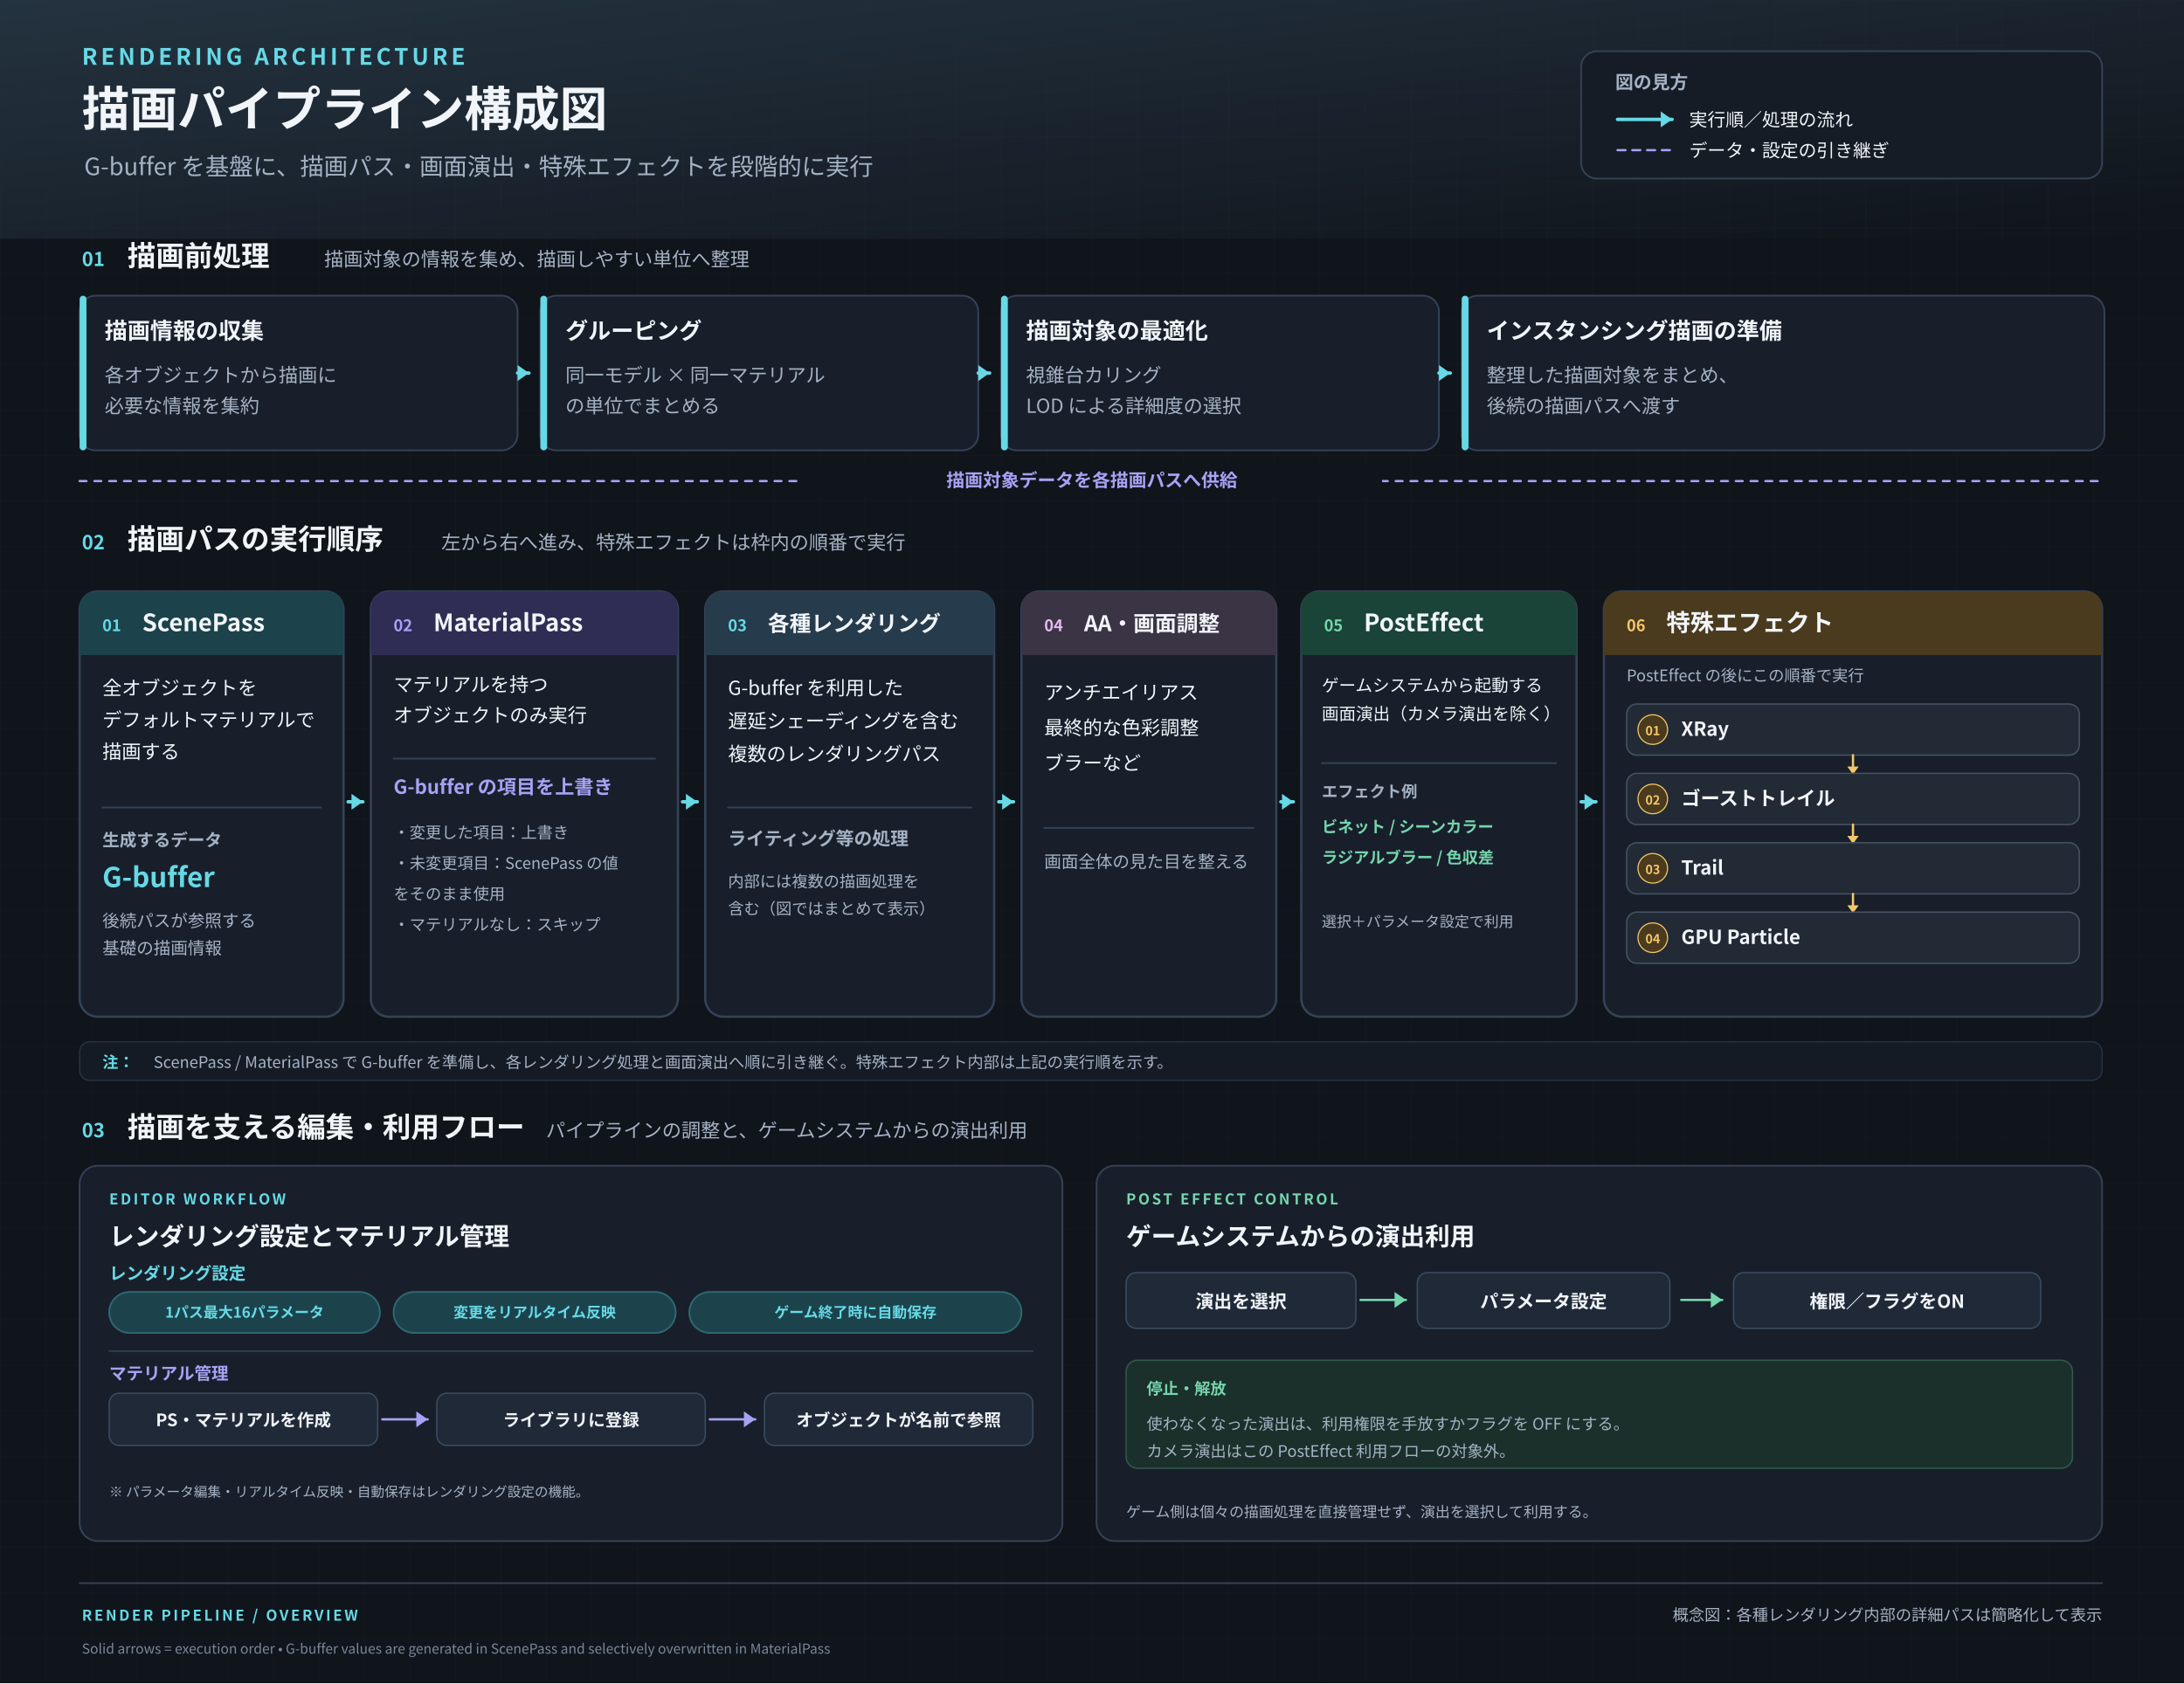
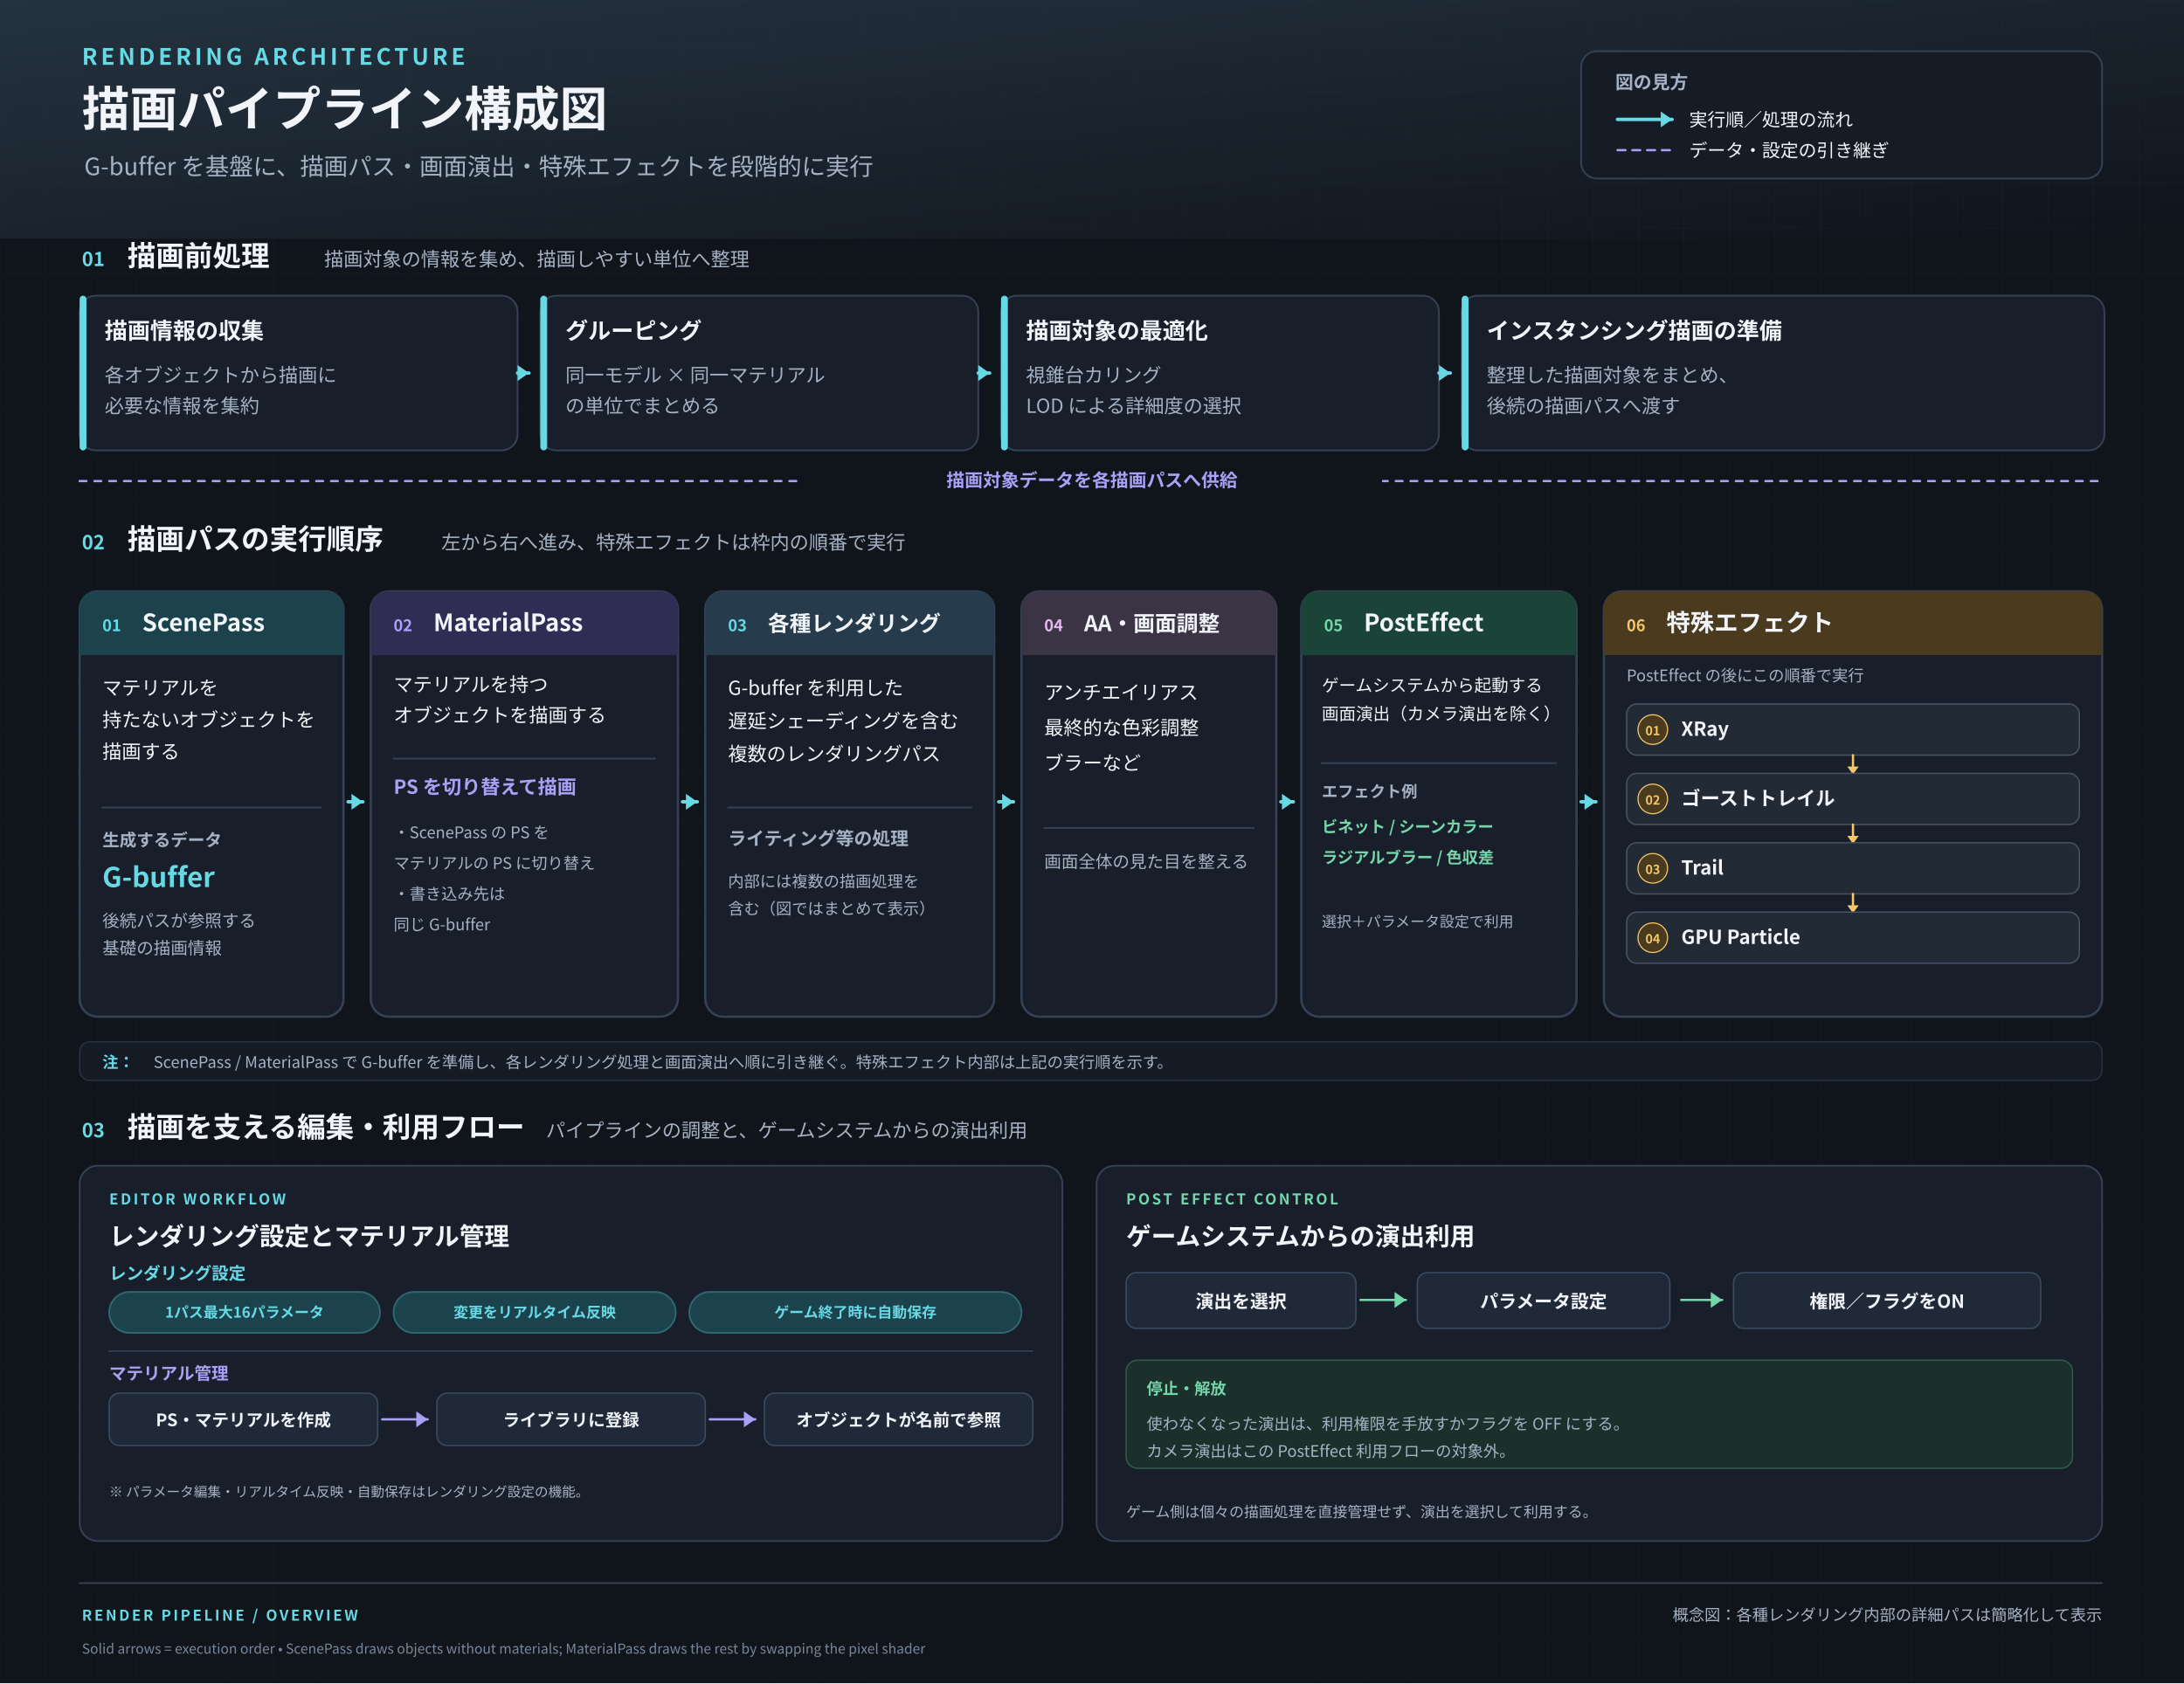
<svg xmlns="http://www.w3.org/2000/svg" width="1920" height="1480" viewBox="0 0 1920 1480">
  <defs>
    <linearGradient id="topGlow" x1="0" x2="1" y1="0" y2="1">
      <stop offset="0" stop-color="#243340" />
      <stop offset="1" stop-color="#10141B" />
    </linearGradient>
    <pattern id="grid" width="40" height="40" patternUnits="userSpaceOnUse">
      <path d="M40 0H0V40" fill="none" stroke="#26303D" stroke-width="1" />
    </pattern>
  </defs>
  <rect x="0" y="0" width="1920" height="1480" rx="0" fill="#10141B" stroke="#10141B" stroke-width="0" />
  <rect x="0" y="0" width="1920" height="210" fill="url(#topGlow)" />
  <rect x="0" y="0" width="1920" height="1480" fill="url(#grid)" opacity="0.22" />
  <text x="72" y="57" font-family="'Noto Sans CJK JP','Noto Sans JP',sans-serif" font-size="20" font-weight="700" fill="#66D9E5" text-anchor="start" letter-spacing="3">RENDERING ARCHITECTURE</text>
  <text x="72" y="111" font-family="'Noto Sans CJK JP','Noto Sans JP',sans-serif" font-size="42" font-weight="800" fill="#F1F5F9" text-anchor="start">描画パイプライン構成図</text>
  <text x="74" y="154" font-family="'Noto Sans CJK JP','Noto Sans JP',sans-serif" font-size="21" font-weight="400" fill="#A5B2C4" text-anchor="start">G-buffer を基盤に、描画パス・画面演出・特殊エフェクトを段階的に実行</text>
  <rect x="1390" y="45" width="458" height="112" rx="14" fill="#151C25" stroke="#354256" stroke-width="1.5" />
  <text x="1420" y="78" font-family="'Noto Sans CJK JP','Noto Sans JP',sans-serif" font-size="16" font-weight="600" fill="#A5B2C4" text-anchor="start">図の見方</text>
  <line x1="1422" y1="105" x2="1470" y2="105" stroke="#66D9E5" stroke-width="3" stroke-linecap="round" />
  <polygon points="1470.00,105.00 1460.00,98.00 1460.00,112.00" fill="#66D9E5" />
  <text x="1485" y="111" font-family="'Noto Sans CJK JP','Noto Sans JP',sans-serif" font-size="16" font-weight="500" fill="#F1F5F9" text-anchor="start">実行順／処理の流れ</text>
  <line x1="1422" y1="132" x2="1470" y2="132" stroke="#A9A1F6" stroke-width="2" stroke-linecap="round" stroke-dasharray="7 6" />
  <text x="1485" y="138" font-family="'Noto Sans CJK JP','Noto Sans JP',sans-serif" font-size="16" font-weight="500" fill="#F1F5F9" text-anchor="start">データ・設定の引き継ぎ</text>
  <text x="72" y="234" font-family="'Noto Sans CJK JP','Noto Sans JP',sans-serif" font-size="17" font-weight="800" fill="#66D9E5" text-anchor="start">01</text>
  <text x="112" y="234" font-family="'Noto Sans CJK JP','Noto Sans JP',sans-serif" font-size="25" font-weight="750" fill="#F1F5F9" text-anchor="start">描画前処理</text>
  <text x="285" y="234" font-family="'Noto Sans CJK JP','Noto Sans JP',sans-serif" font-size="17" font-weight="400" fill="#A5B2C4" text-anchor="start">描画対象の情報を集め、描画しやすい単位へ整理</text>
  <rect x="70" y="260" width="385" height="136" rx="14" fill="#181F2A" stroke="#354256" stroke-width="1.5" />
  <rect x="70" y="260" width="6" height="136" rx="3" fill="#66D9E5" />
  <text x="92" y="298" font-family="'Noto Sans CJK JP','Noto Sans JP',sans-serif" font-size="20" font-weight="700" fill="#F1F5F9" text-anchor="start">描画情報の収集</text>
  <text x="92" y="336" font-family="'Noto Sans CJK JP','Noto Sans JP',sans-serif" font-size="17" font-weight="400" fill="#A5B2C4" text-anchor="start">
    <tspan x="92" dy="0">各オブジェクトから描画に</tspan>
    <tspan x="92" dy="27">必要な情報を集約</tspan>
  </text>
  <rect x="475" y="260" width="385" height="136" rx="14" fill="#181F2A" stroke="#354256" stroke-width="1.5" />
  <rect x="475" y="260" width="6" height="136" rx="3" fill="#66D9E5" />
  <text x="497" y="298" font-family="'Noto Sans CJK JP','Noto Sans JP',sans-serif" font-size="20" font-weight="700" fill="#F1F5F9" text-anchor="start">グルーピング</text>
  <text x="497" y="336" font-family="'Noto Sans CJK JP','Noto Sans JP',sans-serif" font-size="17" font-weight="400" fill="#A5B2C4" text-anchor="start">
    <tspan x="497" dy="0">同一モデル × 同一マテリアル</tspan>
    <tspan x="497" dy="27">の単位でまとめる</tspan>
  </text>
  <rect x="880" y="260" width="385" height="136" rx="14" fill="#181F2A" stroke="#354256" stroke-width="1.5" />
  <rect x="880" y="260" width="6" height="136" rx="3" fill="#66D9E5" />
  <text x="902" y="298" font-family="'Noto Sans CJK JP','Noto Sans JP',sans-serif" font-size="20" font-weight="700" fill="#F1F5F9" text-anchor="start">描画対象の最適化</text>
  <text x="902" y="336" font-family="'Noto Sans CJK JP','Noto Sans JP',sans-serif" font-size="17" font-weight="400" fill="#A5B2C4" text-anchor="start">
    <tspan x="902" dy="0">視錐台カリング</tspan>
    <tspan x="902" dy="27">LOD による詳細度の選択</tspan>
  </text>
  <rect x="1285" y="260" width="565" height="136" rx="14" fill="#181F2A" stroke="#354256" stroke-width="1.5" />
  <rect x="1285" y="260" width="6" height="136" rx="3" fill="#66D9E5" />
  <text x="1307" y="298" font-family="'Noto Sans CJK JP','Noto Sans JP',sans-serif" font-size="20" font-weight="700" fill="#F1F5F9" text-anchor="start">インスタンシング描画の準備</text>
  <text x="1307" y="336" font-family="'Noto Sans CJK JP','Noto Sans JP',sans-serif" font-size="17" font-weight="400" fill="#A5B2C4" text-anchor="start">
    <tspan x="1307" dy="0">整理した描画対象をまとめ、</tspan>
    <tspan x="1307" dy="27">後続の描画パスへ渡す</tspan>
  </text>
  <line x1="455" y1="328.0" x2="465" y2="328.0" stroke="#66D9E5" stroke-width="3" stroke-linecap="round" />
  <polygon points="465.00,328.00 455.00,321.00 455.00,335.00" fill="#66D9E5" />
  <line x1="860" y1="328.0" x2="870" y2="328.0" stroke="#66D9E5" stroke-width="3" stroke-linecap="round" />
  <polygon points="870.00,328.00 860.00,321.00 860.00,335.00" fill="#66D9E5" />
  <line x1="1265" y1="328.0" x2="1275" y2="328.0" stroke="#66D9E5" stroke-width="3" stroke-linecap="round" />
  <polygon points="1275.00,328.00 1265.00,321.00 1265.00,335.00" fill="#66D9E5" />
  <line x1="70" y1="423" x2="1848" y2="423" stroke="#A9A1F6" stroke-width="2" stroke-linecap="round" stroke-dasharray="6 7" />
  <rect x="705" y="408" width="510" height="29" rx="8" fill="#10141B" stroke="#10141B" stroke-width="0" />
  <text x="960" y="428" font-family="'Noto Sans CJK JP','Noto Sans JP',sans-serif" font-size="16" font-weight="600" fill="#A9A1F6" text-anchor="middle">描画対象データを各描画パスへ供給</text>
  <text x="72" y="483" font-family="'Noto Sans CJK JP','Noto Sans JP',sans-serif" font-size="17" font-weight="800" fill="#66D9E5" text-anchor="start">02</text>
  <text x="112" y="483" font-family="'Noto Sans CJK JP','Noto Sans JP',sans-serif" font-size="25" font-weight="750" fill="#F1F5F9" text-anchor="start">描画パスの実行順序</text>
  <text x="388" y="483" font-family="'Noto Sans CJK JP','Noto Sans JP',sans-serif" font-size="17" font-weight="400" fill="#A5B2C4" text-anchor="start">左から右へ進み、特殊エフェクトは枠内の順番で実行</text>
  <line x1="306" y1="705" x2="319" y2="705" stroke="#66D9E5" stroke-width="3" stroke-linecap="round" />
  <polygon points="319.00,705.00 309.00,698.00 309.00,712.00" fill="#66D9E5" />
  <line x1="600" y1="705" x2="613" y2="705" stroke="#66D9E5" stroke-width="3" stroke-linecap="round" />
  <polygon points="613.00,705.00 603.00,698.00 603.00,712.00" fill="#66D9E5" />
  <line x1="878" y1="705" x2="891" y2="705" stroke="#66D9E5" stroke-width="3" stroke-linecap="round" />
  <polygon points="891.00,705.00 881.00,698.00 881.00,712.00" fill="#66D9E5" />
  <line x1="1126" y1="705" x2="1137" y2="705" stroke="#66D9E5" stroke-width="3" stroke-linecap="round" />
  <polygon points="1137.00,705.00 1127.00,698.00 1127.00,712.00" fill="#66D9E5" />
  <line x1="1390" y1="705" x2="1403" y2="705" stroke="#66D9E5" stroke-width="3" stroke-linecap="round" />
  <polygon points="1403.00,705.00 1393.00,698.00 1393.00,712.00" fill="#66D9E5" />
  <rect x="70" y="520" width="232" height="374" rx="16" fill="#181F2A" stroke="#354256" stroke-width="2" />
  <path d="M86 520 H286 Q302 520 302 536 V576 H70 V536 Q70 520 86 520" fill="#1C434C" />
  <text x="90" y="555" font-family="'Noto Sans CJK JP','Noto Sans JP',sans-serif" font-size="14" font-weight="800" fill="#66D9E5" text-anchor="start">01</text>
  <text x="125" y="555" font-family="'Noto Sans CJK JP','Noto Sans JP',sans-serif" font-size="21" font-weight="750" fill="#F1F5F9" text-anchor="start">ScenePass</text>
  <text x="90" y="611" font-family="'Noto Sans CJK JP','Noto Sans JP',sans-serif" font-size="17" font-weight="500" fill="#F1F5F9" text-anchor="start">
-     <tspan x="90" dy="0">全オブジェクトを</tspan>
-     <tspan x="90" dy="28">デフォルトマテリアルで</tspan>
+     <tspan x="90" dy="0">マテリアルを</tspan>
+     <tspan x="90" dy="28">持たないオブジェクトを</tspan>
    <tspan x="90" dy="28">描画する</tspan>
  </text>
  <line x1="90" y1="710" x2="282" y2="710" stroke="#354256" stroke-width="1.5" stroke-linecap="round" />
  <text x="90" y="744" font-family="'Noto Sans CJK JP','Noto Sans JP',sans-serif" font-size="15" font-weight="600" fill="#A5B2C4" text-anchor="start">生成するデータ</text>
  <text x="90" y="780" font-family="'Noto Sans CJK JP','Noto Sans JP',sans-serif" font-size="24" font-weight="800" fill="#66D9E5" text-anchor="start">G-buffer</text>
  <text x="90" y="815" font-family="'Noto Sans CJK JP','Noto Sans JP',sans-serif" font-size="15" font-weight="400" fill="#A5B2C4" text-anchor="start">
    <tspan x="90" dy="0">後続パスが参照する</tspan>
    <tspan x="90" dy="24">基礎の描画情報</tspan>
  </text>
  <rect x="326" y="520" width="270" height="374" rx="16" fill="#181F2A" stroke="#354256" stroke-width="2" />
  <path d="M342 520 H580 Q596 520 596 536 V576 H326 V536 Q326 520 342 520" fill="#302D55" />
  <text x="346" y="555" font-family="'Noto Sans CJK JP','Noto Sans JP',sans-serif" font-size="14" font-weight="800" fill="#A9A1F6" text-anchor="start">02</text>
  <text x="381" y="555" font-family="'Noto Sans CJK JP','Noto Sans JP',sans-serif" font-size="21" font-weight="750" fill="#F1F5F9" text-anchor="start">MaterialPass</text>
  <text x="346" y="608" font-family="'Noto Sans CJK JP','Noto Sans JP',sans-serif" font-size="17" font-weight="500" fill="#F1F5F9" text-anchor="start">
    <tspan x="346" dy="0">マテリアルを持つ</tspan>
-     <tspan x="346" dy="27">オブジェクトのみ実行</tspan>
+     <tspan x="346" dy="27">オブジェクトを描画する</tspan>
  </text>
  <line x1="346" y1="667" x2="576" y2="667" stroke="#354256" stroke-width="1.5" stroke-linecap="round" />
-   <text x="346" y="698" font-family="'Noto Sans CJK JP','Noto Sans JP',sans-serif" font-size="17" font-weight="700" fill="#A9A1F6" text-anchor="start">G-buffer の項目を上書き</text>
+   <text x="346" y="698" font-family="'Noto Sans CJK JP','Noto Sans JP',sans-serif" font-size="17" font-weight="700" fill="#A9A1F6" text-anchor="start">PS を切り替えて描画</text>
  <text x="346" y="737" font-family="'Noto Sans CJK JP','Noto Sans JP',sans-serif" font-size="14" font-weight="400" fill="#A5B2C4" text-anchor="start">
-     <tspan x="346" dy="0">・変更した項目：上書き</tspan>
-     <tspan x="346" dy="27">・未変更項目：ScenePass の値</tspan>
-     <tspan x="346" dy="27">　をそのまま使用</tspan>
-     <tspan x="346" dy="27">・マテリアルなし：スキップ</tspan>
+     <tspan x="346" dy="0">・ScenePass の PS を</tspan>
+     <tspan x="346" dy="27">　マテリアルの PS に切り替え</tspan>
+     <tspan x="346" dy="27">・書き込み先は</tspan>
+     <tspan x="346" dy="27">　同じ G-buffer</tspan>
  </text>
  <rect x="620" y="520" width="254" height="374" rx="16" fill="#181F2A" stroke="#354256" stroke-width="2" />
  <path d="M636 520 H858 Q874 520 874 536 V576 H620 V536 Q620 520 636 520" fill="#263B4B" />
  <text x="640" y="555" font-family="'Noto Sans CJK JP','Noto Sans JP',sans-serif" font-size="14" font-weight="800" fill="#66D9E5" text-anchor="start">03</text>
  <text x="675" y="555" font-family="'Noto Sans CJK JP','Noto Sans JP',sans-serif" font-size="19" font-weight="750" fill="#F1F5F9" text-anchor="start">各種レンダリング</text>
  <text x="640" y="611" font-family="'Noto Sans CJK JP','Noto Sans JP',sans-serif" font-size="17" font-weight="500" fill="#F1F5F9" text-anchor="start">
    <tspan x="640" dy="0">G-buffer を利用した</tspan>
    <tspan x="640" dy="29">遅延シェーディングを含む</tspan>
    <tspan x="640" dy="29">複数のレンダリングパス</tspan>
  </text>
  <line x1="640" y1="710" x2="854" y2="710" stroke="#354256" stroke-width="1.5" stroke-linecap="round" />
  <text x="640" y="743" font-family="'Noto Sans CJK JP','Noto Sans JP',sans-serif" font-size="16" font-weight="600" fill="#A5B2C4" text-anchor="start">ライティング等の処理</text>
  <text x="640" y="780" font-family="'Noto Sans CJK JP','Noto Sans JP',sans-serif" font-size="14" font-weight="400" fill="#A5B2C4" text-anchor="start">
    <tspan x="640" dy="0">内部には複数の描画処理を</tspan>
    <tspan x="640" dy="24">含む（図ではまとめて表示）</tspan>
  </text>
  <rect x="898" y="520" width="224" height="374" rx="16" fill="#181F2A" stroke="#354256" stroke-width="2" />
  <path d="M914 520 H1106 Q1122 520 1122 536 V576 H898 V536 Q898 520 914 520" fill="#3B3444" />
  <text x="918" y="555" font-family="'Noto Sans CJK JP','Noto Sans JP',sans-serif" font-size="14" font-weight="800" fill="#E6B9F3" text-anchor="start">04</text>
  <text x="953" y="555" font-family="'Noto Sans CJK JP','Noto Sans JP',sans-serif" font-size="19" font-weight="750" fill="#F1F5F9" text-anchor="start">AA・画面調整</text>
  <text x="918" y="615" font-family="'Noto Sans CJK JP','Noto Sans JP',sans-serif" font-size="17" font-weight="500" fill="#F1F5F9" text-anchor="start">
    <tspan x="918" dy="0">アンチエイリアス</tspan>
    <tspan x="918" dy="31">最終的な色彩調整</tspan>
    <tspan x="918" dy="31">ブラーなど</tspan>
  </text>
  <line x1="918" y1="728" x2="1102" y2="728" stroke="#354256" stroke-width="1.5" stroke-linecap="round" />
  <text x="918" y="763" font-family="'Noto Sans CJK JP','Noto Sans JP',sans-serif" font-size="15" font-weight="500" fill="#A5B2C4" text-anchor="start">画面全体の見た目を整える</text>
  <rect x="1144" y="520" width="242" height="374" rx="16" fill="#181F2A" stroke="#354256" stroke-width="2" />
  <path d="M1160 520 H1370 Q1386 520 1386 536 V576 H1144 V536 Q1144 520 1160 520" fill="#1B4438" />
  <text x="1164" y="555" font-family="'Noto Sans CJK JP','Noto Sans JP',sans-serif" font-size="14" font-weight="800" fill="#75D6AC" text-anchor="start">05</text>
  <text x="1199" y="555" font-family="'Noto Sans CJK JP','Noto Sans JP',sans-serif" font-size="21" font-weight="750" fill="#F1F5F9" text-anchor="start">PostEffect</text>
  <text x="1162" y="608" font-family="'Noto Sans CJK JP','Noto Sans JP',sans-serif" font-size="15" font-weight="500" fill="#F1F5F9" text-anchor="start">
    <tspan x="1162" dy="0">ゲームシステムから起動する</tspan>
    <tspan x="1162" dy="25">画面演出（カメラ演出を除く）</tspan>
  </text>
  <line x1="1162" y1="671" x2="1368" y2="671" stroke="#354256" stroke-width="1.5" stroke-linecap="round" />
  <text x="1162" y="701" font-family="'Noto Sans CJK JP','Noto Sans JP',sans-serif" font-size="14" font-weight="600" fill="#A5B2C4" text-anchor="start">エフェクト例</text>
  <text x="1162" y="732" font-family="'Noto Sans CJK JP','Noto Sans JP',sans-serif" font-size="14" font-weight="600" fill="#75D6AC" text-anchor="start">
    <tspan x="1162" dy="0">ビネット / シーンカラー</tspan>
    <tspan x="1162" dy="27">ラジアルブラー / 色収差</tspan>
  </text>
  <text x="1162" y="815" font-family="'Noto Sans CJK JP','Noto Sans JP',sans-serif" font-size="13" font-weight="400" fill="#A5B2C4" text-anchor="start">選択＋パラメータ設定で利用</text>
  <rect x="1410" y="520" width="438" height="374" rx="16" fill="#181F2A" stroke="#354256" stroke-width="2" />
  <path d="M1426 520 H1832 Q1848 520 1848 536 V576 H1410 V536 Q1410 520 1426 520" fill="#4A3A1E" />
  <text x="1430" y="555" font-family="'Noto Sans CJK JP','Noto Sans JP',sans-serif" font-size="14" font-weight="800" fill="#F4C76A" text-anchor="start">06</text>
  <text x="1465" y="555" font-family="'Noto Sans CJK JP','Noto Sans JP',sans-serif" font-size="21" font-weight="750" fill="#F1F5F9" text-anchor="start">特殊エフェクト</text>
  <text x="1430" y="599" font-family="'Noto Sans CJK JP','Noto Sans JP',sans-serif" font-size="14" font-weight="500" fill="#A5B2C4" text-anchor="start">PostEffect の後にこの順番で実行</text>
  <rect x="1430" y="619" width="398" height="45" rx="9" fill="#222A35" stroke="#465164" stroke-width="1.2" />
  <circle cx="1453" cy="641.5" r="13" fill="#4A3A1E" stroke="#F4C76A" stroke-width="1" />
  <text x="1453" y="646.5" font-family="'Noto Sans CJK JP','Noto Sans JP',sans-serif" font-size="11" font-weight="800" fill="#F4C76A" text-anchor="middle">01</text>
  <text x="1478" y="647" font-family="'Noto Sans CJK JP','Noto Sans JP',sans-serif" font-size="17" font-weight="600" fill="#F1F5F9" text-anchor="start">XRay</text>
  <line x1="1629.0" y1="664" x2="1629.0" y2="678" stroke="#F4C76A" stroke-width="2" stroke-linecap="round" />
  <polygon points="1629.0,681 1624.0,674 1634.0,674" fill="#F4C76A" />
  <rect x="1430" y="680" width="398" height="45" rx="9" fill="#222A35" stroke="#465164" stroke-width="1.2" />
  <circle cx="1453" cy="702.5" r="13" fill="#4A3A1E" stroke="#F4C76A" stroke-width="1" />
  <text x="1453" y="707.5" font-family="'Noto Sans CJK JP','Noto Sans JP',sans-serif" font-size="11" font-weight="800" fill="#F4C76A" text-anchor="middle">02</text>
  <text x="1478" y="708" font-family="'Noto Sans CJK JP','Noto Sans JP',sans-serif" font-size="17" font-weight="600" fill="#F1F5F9" text-anchor="start">ゴーストトレイル</text>
  <line x1="1629.0" y1="725" x2="1629.0" y2="739" stroke="#F4C76A" stroke-width="2" stroke-linecap="round" />
  <polygon points="1629.0,742 1624.0,735 1634.0,735" fill="#F4C76A" />
  <rect x="1430" y="741" width="398" height="45" rx="9" fill="#222A35" stroke="#465164" stroke-width="1.2" />
  <circle cx="1453" cy="763.5" r="13" fill="#4A3A1E" stroke="#F4C76A" stroke-width="1" />
  <text x="1453" y="768.5" font-family="'Noto Sans CJK JP','Noto Sans JP',sans-serif" font-size="11" font-weight="800" fill="#F4C76A" text-anchor="middle">03</text>
  <text x="1478" y="769" font-family="'Noto Sans CJK JP','Noto Sans JP',sans-serif" font-size="17" font-weight="600" fill="#F1F5F9" text-anchor="start">Trail</text>
  <line x1="1629.0" y1="786" x2="1629.0" y2="800" stroke="#F4C76A" stroke-width="2" stroke-linecap="round" />
  <polygon points="1629.0,803 1624.0,796 1634.0,796" fill="#F4C76A" />
  <rect x="1430" y="802" width="398" height="45" rx="9" fill="#222A35" stroke="#465164" stroke-width="1.2" />
  <circle cx="1453" cy="824.5" r="13" fill="#4A3A1E" stroke="#F4C76A" stroke-width="1" />
  <text x="1453" y="829.5" font-family="'Noto Sans CJK JP','Noto Sans JP',sans-serif" font-size="11" font-weight="800" fill="#F4C76A" text-anchor="middle">04</text>
  <text x="1478" y="830" font-family="'Noto Sans CJK JP','Noto Sans JP',sans-serif" font-size="17" font-weight="600" fill="#F1F5F9" text-anchor="start">GPU Particle</text>
  <rect x="70" y="916" width="1778" height="34" rx="9" fill="#141B24" stroke="#293646" stroke-width="1" />
  <text x="90" y="939" font-family="'Noto Sans CJK JP','Noto Sans JP',sans-serif" font-size="14" font-weight="700" fill="#66D9E5" text-anchor="start">注：</text>
  <text x="135" y="939" font-family="'Noto Sans CJK JP','Noto Sans JP',sans-serif" font-size="14" font-weight="400" fill="#A5B2C4" text-anchor="start">ScenePass / MaterialPass で G-buffer を準備し、各レンダリング処理と画面演出へ順に引き継ぐ。特殊エフェクト内部は上記の実行順を示す。</text>
  <text x="72" y="1000" font-family="'Noto Sans CJK JP','Noto Sans JP',sans-serif" font-size="17" font-weight="800" fill="#66D9E5" text-anchor="start">03</text>
  <text x="112" y="1000" font-family="'Noto Sans CJK JP','Noto Sans JP',sans-serif" font-size="25" font-weight="750" fill="#F1F5F9" text-anchor="start">描画を支える編集・利用フロー</text>
  <text x="480" y="1000" font-family="'Noto Sans CJK JP','Noto Sans JP',sans-serif" font-size="17" font-weight="400" fill="#A5B2C4" text-anchor="start">パイプラインの調整と、ゲームシステムからの演出利用</text>
  <rect x="70" y="1025" width="864" height="330" rx="16" fill="#181F2A" stroke="#354256" stroke-width="1.5" />
  <text x="96" y="1059" font-family="'Noto Sans CJK JP','Noto Sans JP',sans-serif" font-size="13" font-weight="800" fill="#66D9E5" text-anchor="start" letter-spacing="2">EDITOR WORKFLOW</text>
  <text x="96" y="1095" font-family="'Noto Sans CJK JP','Noto Sans JP',sans-serif" font-size="22" font-weight="750" fill="#F1F5F9" text-anchor="start">レンダリング設定とマテリアル管理</text>
  <text x="96" y="1125" font-family="'Noto Sans CJK JP','Noto Sans JP',sans-serif" font-size="15" font-weight="700" fill="#66D9E5" text-anchor="start">レンダリング設定</text>
  <rect x="96" y="1136" width="238" height="36" rx="18.0" fill="#1C434C" stroke="#2F6871" stroke-width="1.5" />
  <text x="215.0" y="1158.55" font-family="'Noto Sans CJK JP','Noto Sans JP',sans-serif" font-size="13" font-weight="600" fill="#66D9E5" text-anchor="middle">1パス最大16パラメータ</text>
  <rect x="346" y="1136" width="248" height="36" rx="18.0" fill="#1C434C" stroke="#2F6871" stroke-width="1.5" />
  <text x="470.0" y="1158.55" font-family="'Noto Sans CJK JP','Noto Sans JP',sans-serif" font-size="13" font-weight="600" fill="#66D9E5" text-anchor="middle">変更をリアルタイム反映</text>
  <rect x="606" y="1136" width="292" height="36" rx="18.0" fill="#1C434C" stroke="#2F6871" stroke-width="1.5" />
  <text x="752.0" y="1158.55" font-family="'Noto Sans CJK JP','Noto Sans JP',sans-serif" font-size="13" font-weight="600" fill="#66D9E5" text-anchor="middle">ゲーム終了時に自動保存</text>
  <line x1="96" y1="1188" x2="908" y2="1188" stroke="#354256" stroke-width="1.2" stroke-linecap="round" />
  <text x="96" y="1213" font-family="'Noto Sans CJK JP','Noto Sans JP',sans-serif" font-size="15" font-weight="700" fill="#A9A1F6" text-anchor="start">マテリアル管理</text>
  <rect x="96" y="1225" width="236" height="46" rx="9" fill="#202938" stroke="#3B4B60" stroke-width="1.2" />
  <text x="214.0" y="1254" font-family="'Noto Sans CJK JP','Noto Sans JP',sans-serif" font-size="15" font-weight="600" fill="#F1F5F9" text-anchor="middle">PS・マテリアルを作成</text>
  <rect x="384" y="1225" width="236" height="46" rx="9" fill="#202938" stroke="#3B4B60" stroke-width="1.2" />
  <text x="502.0" y="1254" font-family="'Noto Sans CJK JP','Noto Sans JP',sans-serif" font-size="15" font-weight="600" fill="#F1F5F9" text-anchor="middle">ライブラリに登録</text>
  <rect x="672" y="1225" width="236" height="46" rx="9" fill="#202938" stroke="#3B4B60" stroke-width="1.2" />
  <text x="790.0" y="1254" font-family="'Noto Sans CJK JP','Noto Sans JP',sans-serif" font-size="15" font-weight="600" fill="#F1F5F9" text-anchor="middle">オブジェクトが名前で参照</text>
  <line x1="336" y1="1248" x2="376" y2="1248" stroke="#A9A1F6" stroke-width="2" stroke-linecap="round" />
  <polygon points="376.00,1248.00 366.00,1241.00 366.00,1255.00" fill="#A9A1F6" />
  <line x1="624" y1="1248" x2="664" y2="1248" stroke="#A9A1F6" stroke-width="2" stroke-linecap="round" />
  <polygon points="664.00,1248.00 654.00,1241.00 654.00,1255.00" fill="#A9A1F6" />
  <text x="96" y="1316" font-family="'Noto Sans CJK JP','Noto Sans JP',sans-serif" font-size="12" font-weight="400" fill="#A5B2C4" text-anchor="start">※ パラメータ編集・リアルタイム反映・自動保存はレンダリング設定の機能。</text>
  <rect x="964" y="1025" width="884" height="330" rx="16" fill="#181F2A" stroke="#354256" stroke-width="1.5" />
  <text x="990" y="1059" font-family="'Noto Sans CJK JP','Noto Sans JP',sans-serif" font-size="13" font-weight="800" fill="#75D6AC" text-anchor="start" letter-spacing="2">POST EFFECT CONTROL</text>
  <text x="990" y="1095" font-family="'Noto Sans CJK JP','Noto Sans JP',sans-serif" font-size="22" font-weight="750" fill="#F1F5F9" text-anchor="start">ゲームシステムからの演出利用</text>
  <rect x="990" y="1119" width="202" height="49" rx="9" fill="#202938" stroke="#3B4B60" stroke-width="1.2" />
  <text x="1091.0" y="1150" font-family="'Noto Sans CJK JP','Noto Sans JP',sans-serif" font-size="16" font-weight="600" fill="#F1F5F9" text-anchor="middle">演出を選択</text>
  <rect x="1246" y="1119" width="222" height="49" rx="9" fill="#202938" stroke="#3B4B60" stroke-width="1.2" />
  <text x="1357.0" y="1150" font-family="'Noto Sans CJK JP','Noto Sans JP',sans-serif" font-size="16" font-weight="600" fill="#F1F5F9" text-anchor="middle">パラメータ設定</text>
  <rect x="1524" y="1119" width="270" height="49" rx="9" fill="#202938" stroke="#3B4B60" stroke-width="1.2" />
  <text x="1659.0" y="1150" font-family="'Noto Sans CJK JP','Noto Sans JP',sans-serif" font-size="16" font-weight="600" fill="#F1F5F9" text-anchor="middle">権限／フラグをON</text>
  <line x1="1196" y1="1143" x2="1236" y2="1143" stroke="#75D6AC" stroke-width="2" stroke-linecap="round" />
  <polygon points="1236.00,1143.00 1226.00,1136.00 1226.00,1150.00" fill="#75D6AC" />
  <line x1="1478" y1="1143" x2="1514" y2="1143" stroke="#75D6AC" stroke-width="2" stroke-linecap="round" />
  <polygon points="1514.00,1143.00 1504.00,1136.00 1504.00,1150.00" fill="#75D6AC" />
  <rect x="990" y="1196" width="832" height="95" rx="10" fill="#1B302B" stroke="#31594C" stroke-width="1.2" />
  <text x="1008" y="1226" font-family="'Noto Sans CJK JP','Noto Sans JP',sans-serif" font-size="14" font-weight="700" fill="#75D6AC" text-anchor="start">停止・解放</text>
  <text x="1008" y="1257" font-family="'Noto Sans CJK JP','Noto Sans JP',sans-serif" font-size="14" font-weight="400" fill="#A5B2C4" text-anchor="start">
    <tspan x="1008" dy="0">使わなくなった演出は、利用権限を手放すかフラグを OFF にする。</tspan>
    <tspan x="1008" dy="24">カメラ演出はこの PostEffect 利用フローの対象外。</tspan>
  </text>
  <text x="990" y="1334" font-family="'Noto Sans CJK JP','Noto Sans JP',sans-serif" font-size="13" font-weight="400" fill="#A5B2C4" text-anchor="start">ゲーム側は個々の描画処理を直接管理せず、演出を選択して利用する。</text>
  <line x1="70" y1="1392" x2="1848" y2="1392" stroke="#354256" stroke-width="1.5" stroke-linecap="round" />
  <text x="72" y="1425" font-family="'Noto Sans CJK JP','Noto Sans JP',sans-serif" font-size="13" font-weight="700" fill="#66D9E5" text-anchor="start" letter-spacing="2">RENDER PIPELINE / OVERVIEW</text>
  <text x="1848" y="1425" font-family="'Noto Sans CJK JP','Noto Sans JP',sans-serif" font-size="14" font-weight="400" fill="#A5B2C4" text-anchor="end">概念図：各種レンダリング内部の詳細パスは簡略化して表示</text>
-   <text x="72" y="1454" font-family="'Noto Sans CJK JP','Noto Sans JP',sans-serif" font-size="12" font-weight="400" fill="#77879A" text-anchor="start">Solid arrows = execution order    •    G-buffer values are generated in ScenePass and selectively overwritten in MaterialPass</text>
+   <text x="72" y="1454" font-family="'Noto Sans CJK JP','Noto Sans JP',sans-serif" font-size="12" font-weight="400" fill="#77879A" text-anchor="start">Solid arrows = execution order    •    ScenePass draws objects without materials; MaterialPass draws the rest by swapping the pixel shader</text>
</svg>
